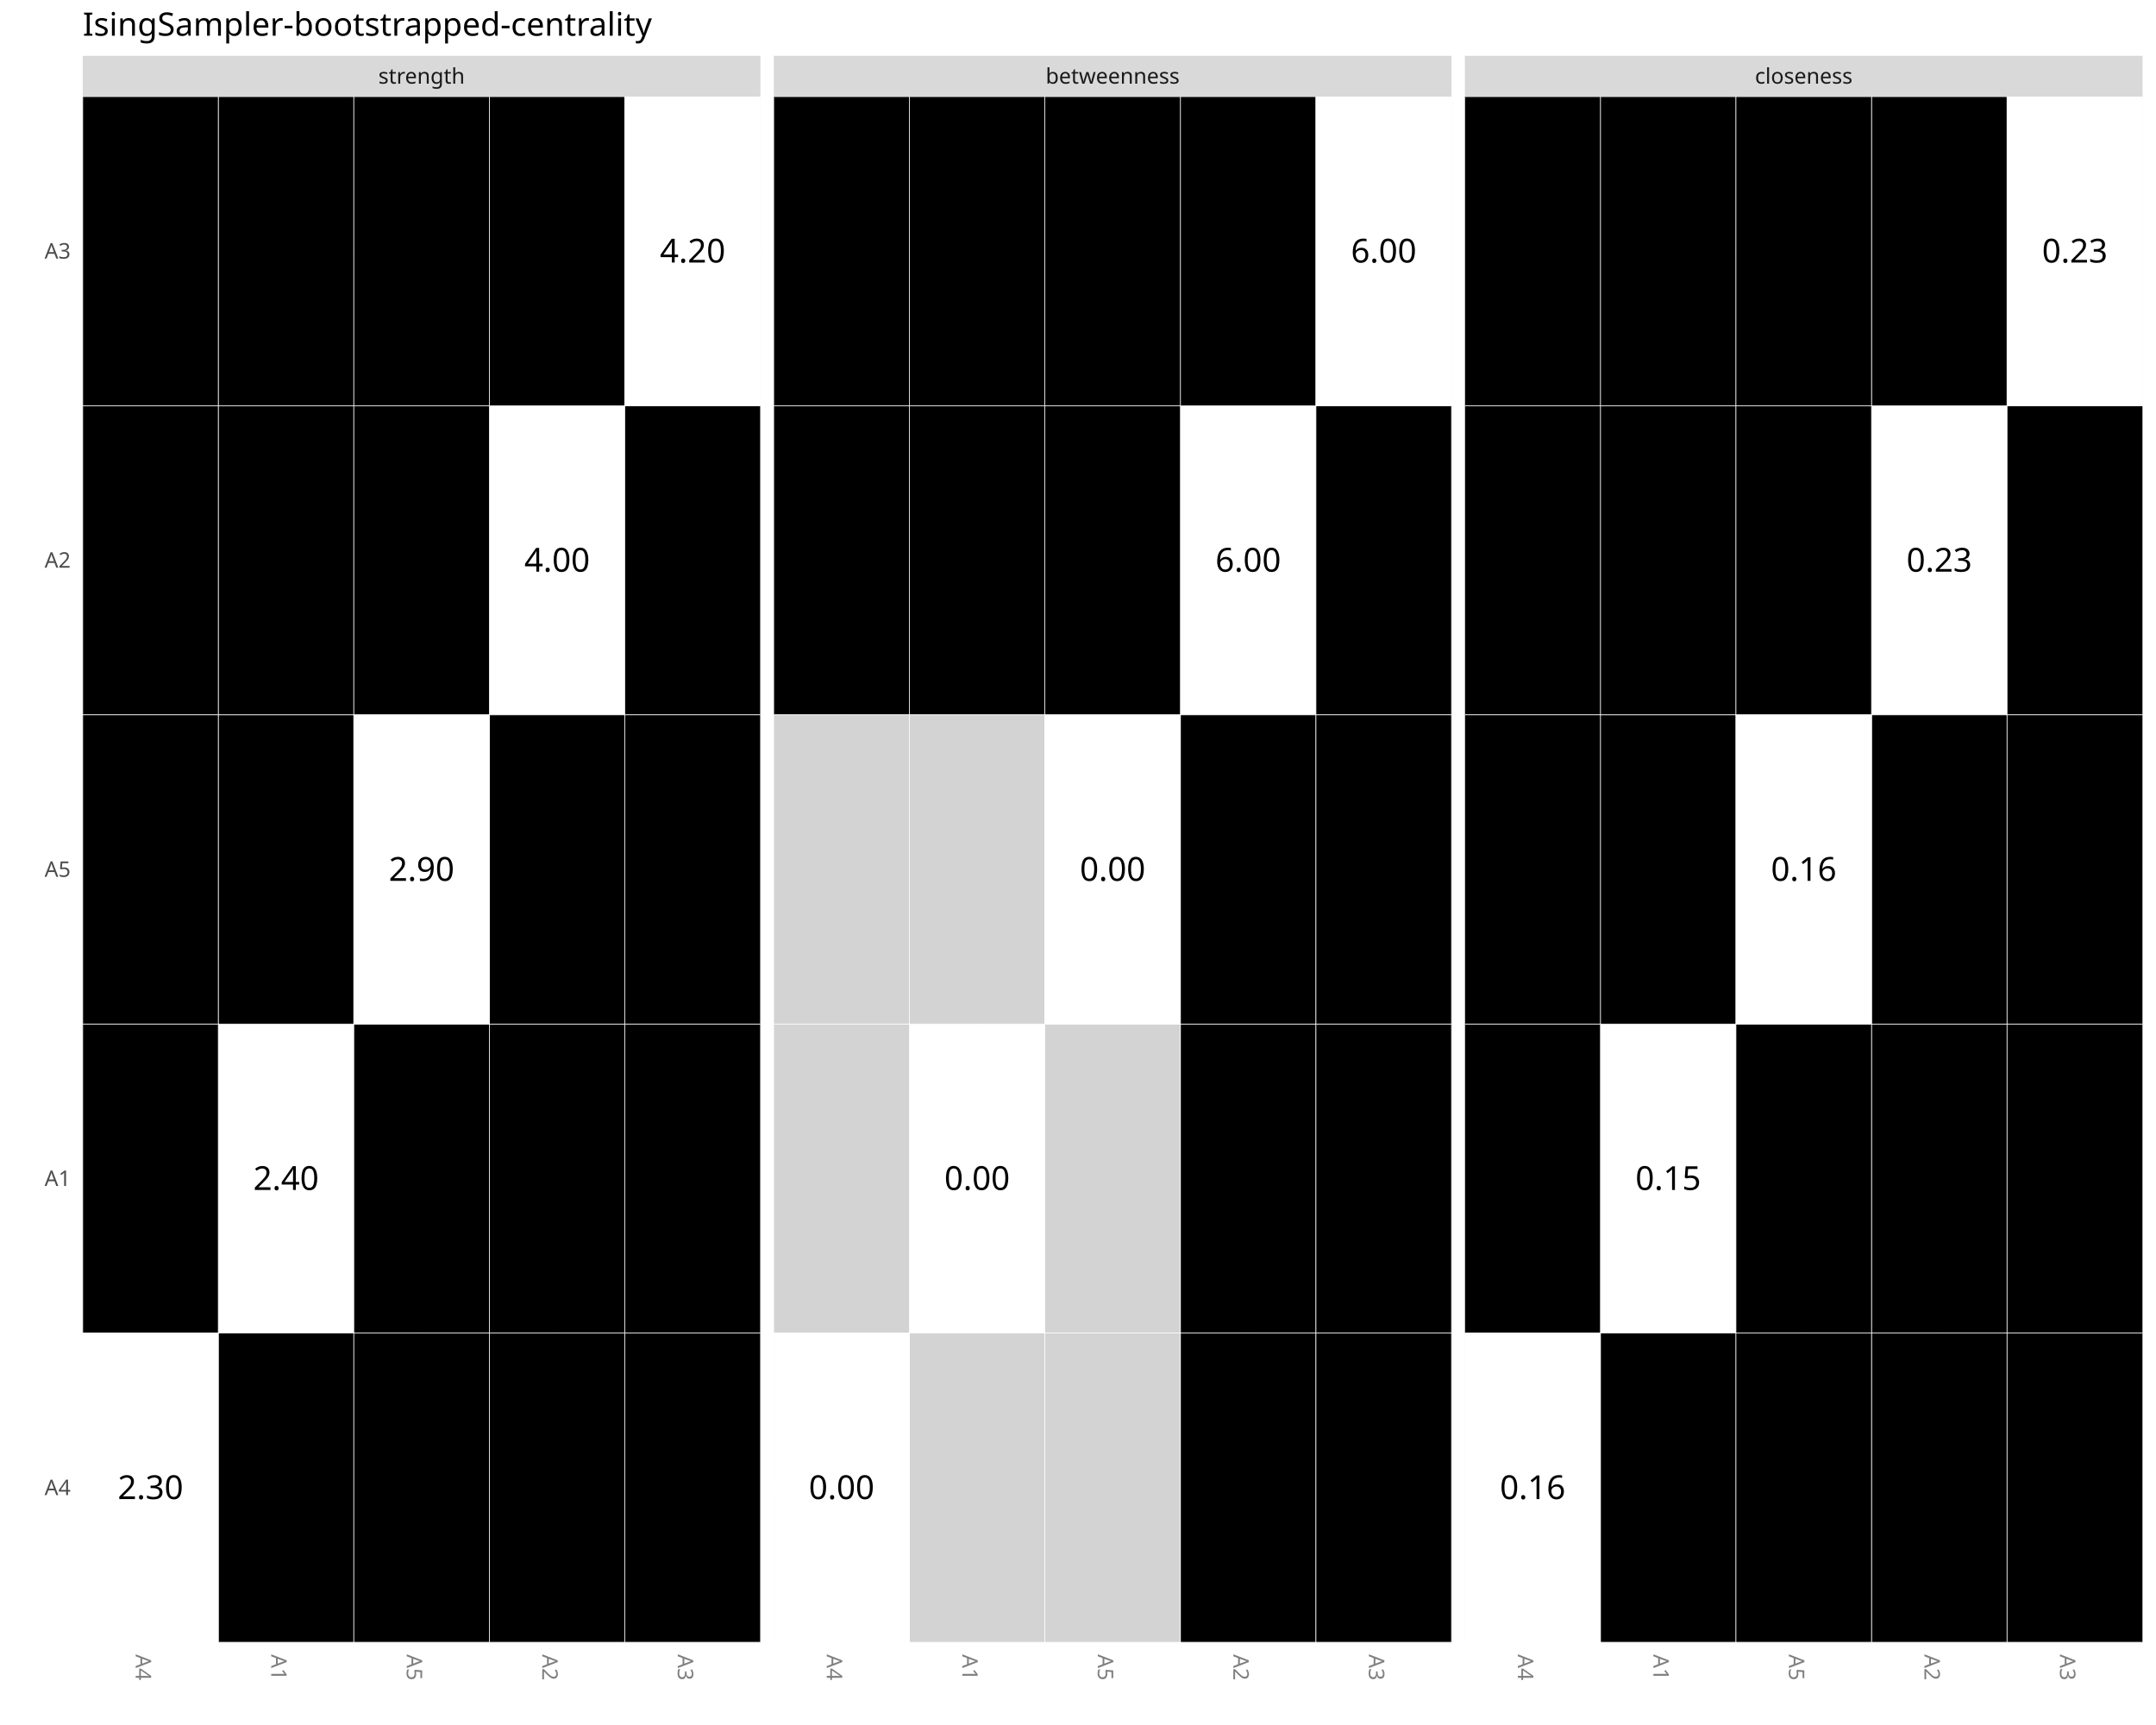
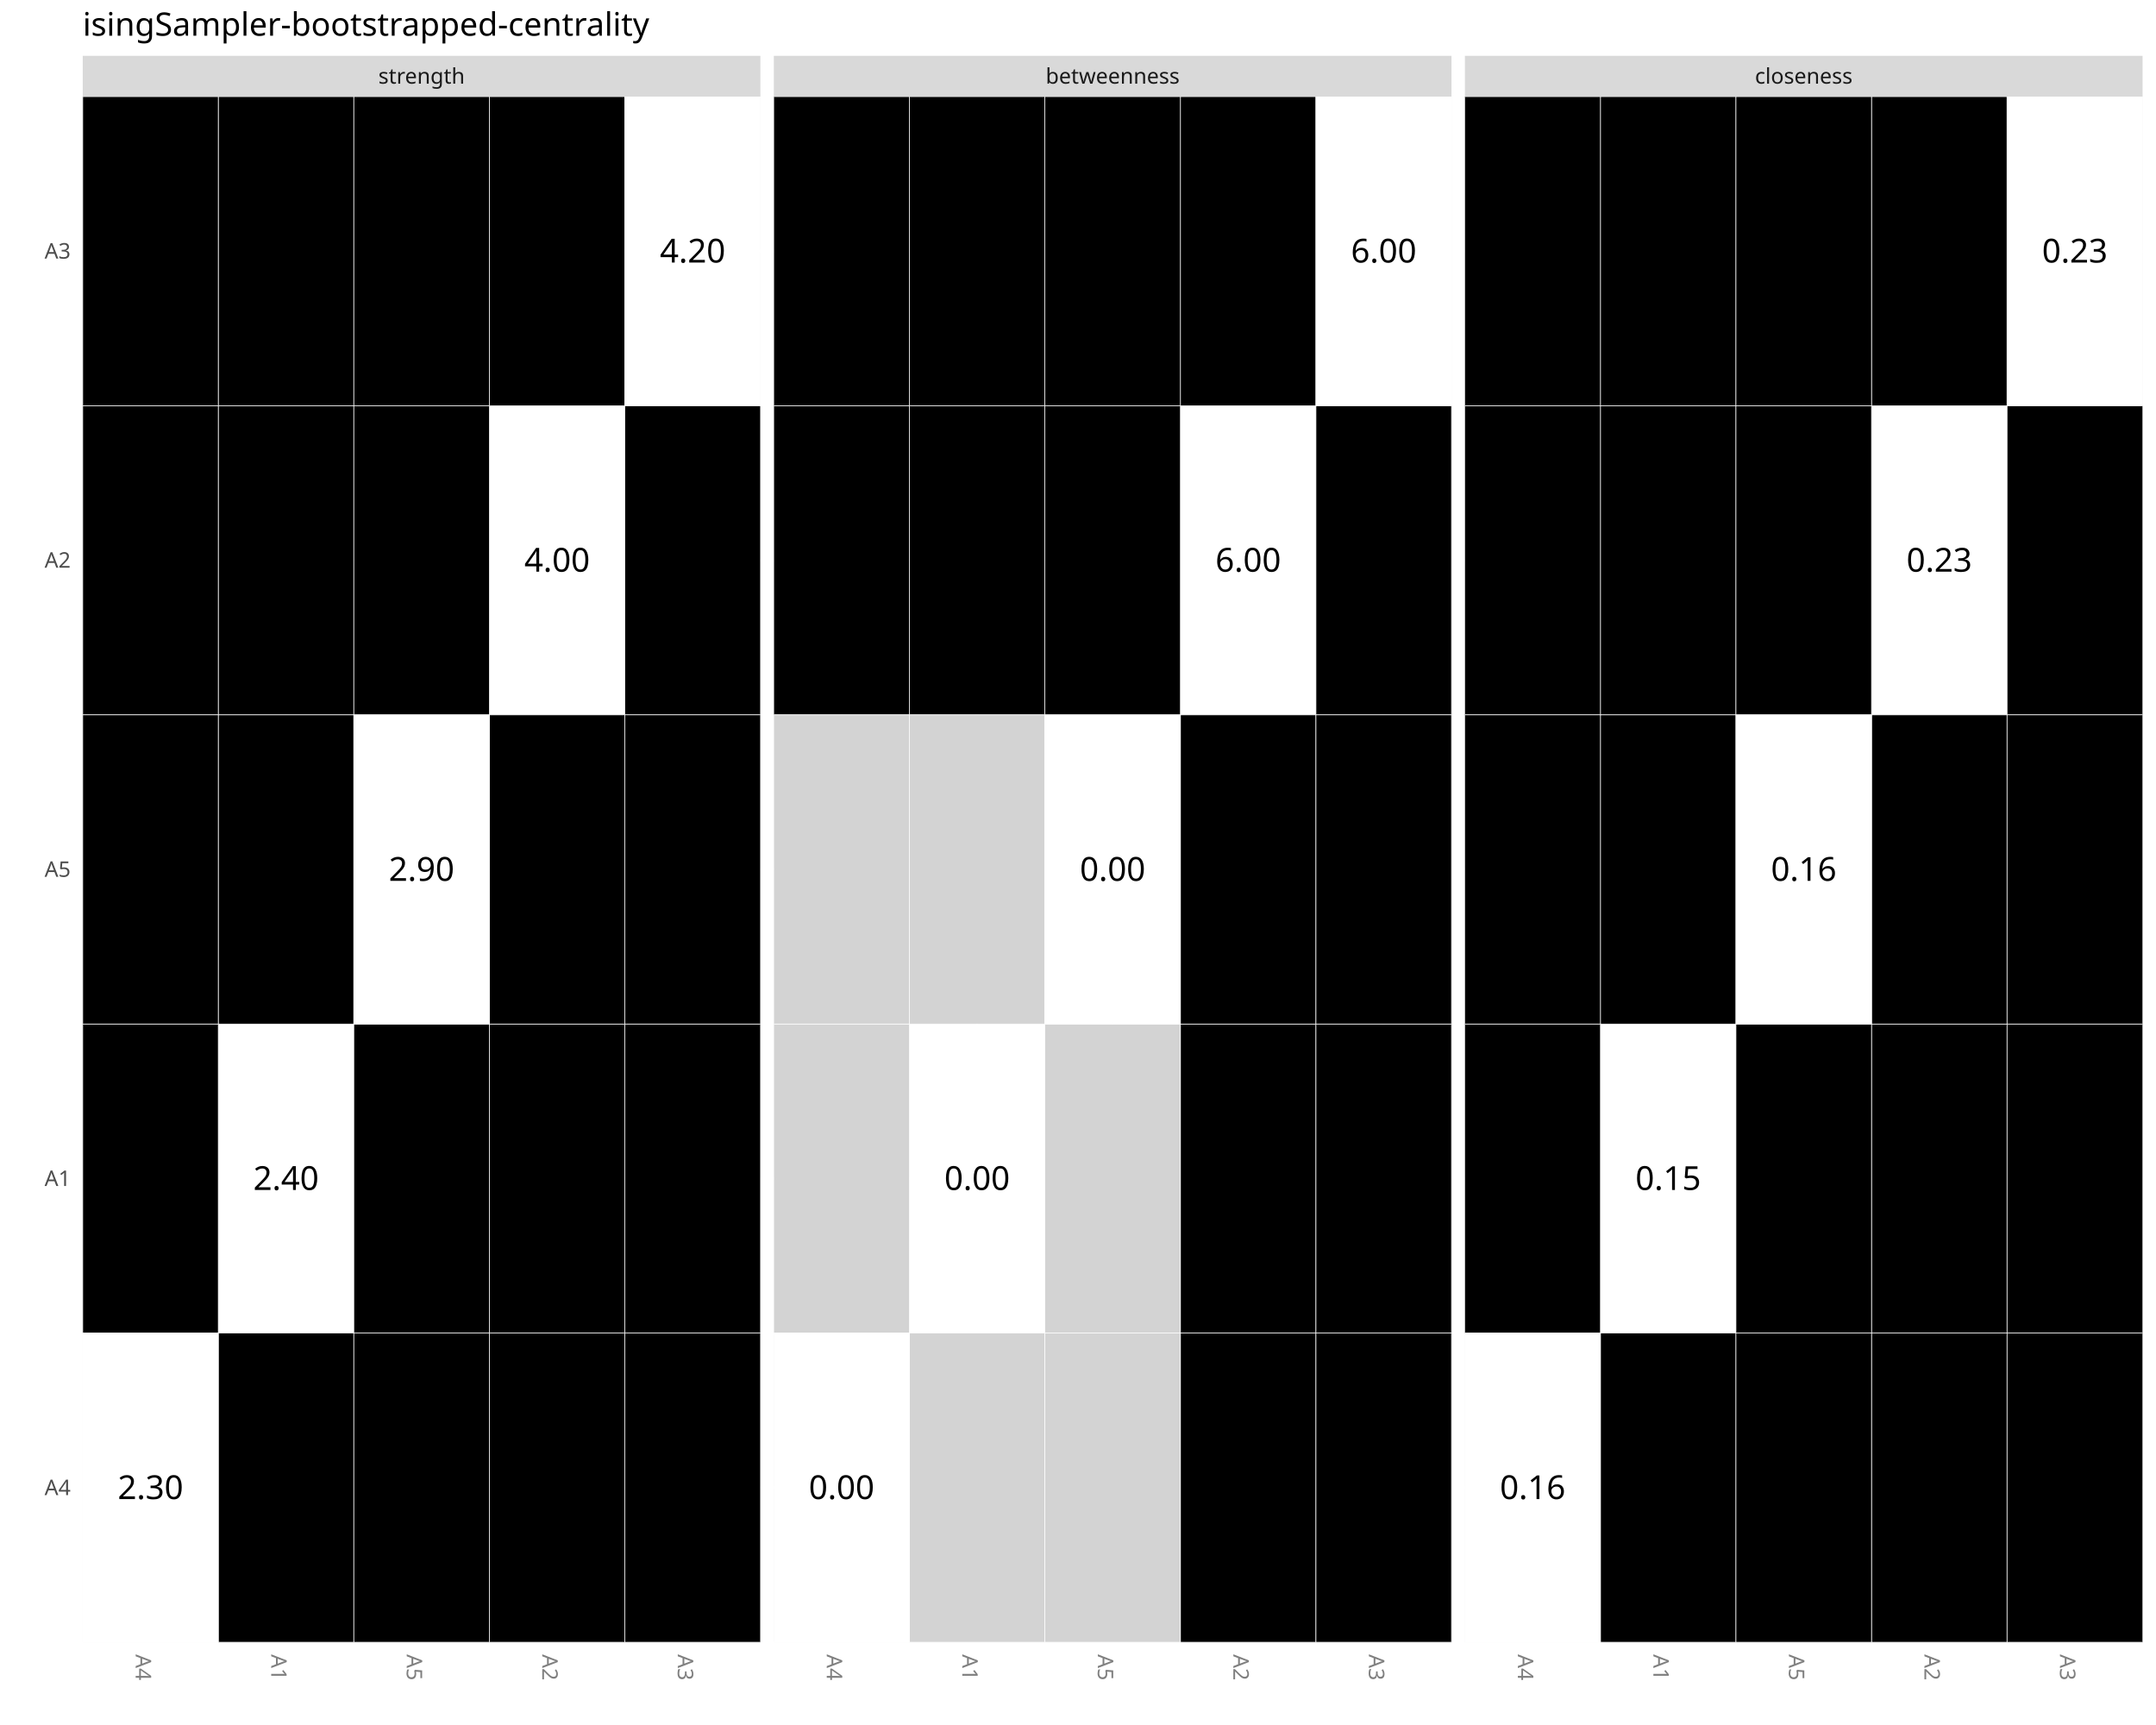
<svg xmlns="http://www.w3.org/2000/svg" class="svglite" data-engine-version="2.0" width="720.00pt" height="576.00pt" viewBox="0 0 720.00 576.00">
  <defs>
    <style type="text/css">
    .svglite line, .svglite polyline, .svglite polygon, .svglite path, .svglite rect, .svglite circle {
      fill: none;
      stroke: #000000;
      stroke-linecap: round;
      stroke-linejoin: round;
      stroke-miterlimit: 10.00;
    }
  </style>
  </defs>
  <rect width="100%" height="100%" style="stroke: none; fill: #FFFFFF;" />
  <defs>
    <clipPath id="cpMC4wMHw3MjAuMDB8MC4wMHw1NzYuMDA=">
      <rect x="0.00" y="0.00" width="720.00" height="576.00" />
    </clipPath>
  </defs>
  <g clip-path="url(#cpMC4wMHw3MjAuMDB8MC4wMHw1NzYuMDA=)">
    <rect x="0.00" y="0.00" width="720.00" height="576.00" style="stroke-width: 0.87; stroke: #FFFFFF; fill: #FFFFFF;" />
  </g>
  <defs>
    <clipPath id="cpMjcuNjN8MjUzLjk0fDMyLjI2fDU0OC4zNw==">
      <rect x="27.63" y="32.26" width="226.31" height="516.11" />
    </clipPath>
  </defs>
  <g clip-path="url(#cpMjcuNjN8MjUzLjk0fDMyLjI2fDU0OC4zNw==)">
    <rect x="27.63" y="32.26" width="226.31" height="516.11" style="stroke-width: 0.87; stroke: none; fill: #EBEBEB;" />
    <polyline points="27.63,496.76 253.94,496.76 " style="stroke-width: 0.87; stroke: #FFFFFF; stroke-linecap: butt;" />
    <polyline points="27.63,393.54 253.94,393.54 " style="stroke-width: 0.87; stroke: #FFFFFF; stroke-linecap: butt;" />
    <polyline points="27.63,290.32 253.94,290.32 " style="stroke-width: 0.87; stroke: #FFFFFF; stroke-linecap: butt;" />
    <polyline points="27.63,187.10 253.94,187.10 " style="stroke-width: 0.87; stroke: #FFFFFF; stroke-linecap: butt;" />
    <polyline points="27.63,83.87 253.94,83.87 " style="stroke-width: 0.87; stroke: #FFFFFF; stroke-linecap: butt;" />
    <polyline points="50.26,548.37 50.26,32.26 " style="stroke-width: 0.87; stroke: #FFFFFF; stroke-linecap: butt;" />
    <polyline points="95.52,548.37 95.52,32.26 " style="stroke-width: 0.87; stroke: #FFFFFF; stroke-linecap: butt;" />
    <polyline points="140.78,548.37 140.78,32.26 " style="stroke-width: 0.87; stroke: #FFFFFF; stroke-linecap: butt;" />
    <polyline points="186.05,548.37 186.05,32.26 " style="stroke-width: 0.87; stroke: #FFFFFF; stroke-linecap: butt;" />
    <polyline points="231.31,548.37 231.31,32.26 " style="stroke-width: 0.87; stroke: #FFFFFF; stroke-linecap: butt;" />
    <rect x="72.89" y="341.93" width="45.26" height="103.22" style="stroke-width: 0.21; stroke: #FFFFFF; stroke-linecap: square; stroke-linejoin: miter; fill: #FFFFFF;" />
    <rect x="72.89" y="135.49" width="45.26" height="103.22" style="stroke-width: 0.21; stroke: #FFFFFF; stroke-linecap: square; stroke-linejoin: miter; fill: #000000;" />
    <rect x="72.89" y="32.26" width="45.26" height="103.22" style="stroke-width: 0.21; stroke: #FFFFFF; stroke-linecap: square; stroke-linejoin: miter; fill: #000000;" />
    <rect x="72.89" y="445.15" width="45.26" height="103.22" style="stroke-width: 0.21; stroke: #FFFFFF; stroke-linecap: square; stroke-linejoin: miter; fill: #000000;" />
    <rect x="72.89" y="238.71" width="45.26" height="103.22" style="stroke-width: 0.21; stroke: #FFFFFF; stroke-linecap: square; stroke-linejoin: miter; fill: #000000;" />
    <rect x="163.41" y="341.93" width="45.26" height="103.22" style="stroke-width: 0.21; stroke: #FFFFFF; stroke-linecap: square; stroke-linejoin: miter; fill: #000000;" />
    <rect x="163.41" y="135.49" width="45.26" height="103.22" style="stroke-width: 0.21; stroke: #FFFFFF; stroke-linecap: square; stroke-linejoin: miter; fill: #FFFFFF;" />
    <rect x="163.41" y="32.26" width="45.26" height="103.22" style="stroke-width: 0.21; stroke: #FFFFFF; stroke-linecap: square; stroke-linejoin: miter; fill: #000000;" />
    <rect x="163.41" y="445.15" width="45.26" height="103.22" style="stroke-width: 0.21; stroke: #FFFFFF; stroke-linecap: square; stroke-linejoin: miter; fill: #000000;" />
    <rect x="163.41" y="238.71" width="45.26" height="103.22" style="stroke-width: 0.21; stroke: #FFFFFF; stroke-linecap: square; stroke-linejoin: miter; fill: #000000;" />
    <rect x="208.68" y="341.93" width="45.26" height="103.22" style="stroke-width: 0.21; stroke: #FFFFFF; stroke-linecap: square; stroke-linejoin: miter; fill: #000000;" />
    <rect x="208.68" y="135.49" width="45.26" height="103.22" style="stroke-width: 0.21; stroke: #FFFFFF; stroke-linecap: square; stroke-linejoin: miter; fill: #000000;" />
    <rect x="208.68" y="32.26" width="45.26" height="103.22" style="stroke-width: 0.21; stroke: #FFFFFF; stroke-linecap: square; stroke-linejoin: miter; fill: #FFFFFF;" />
    <rect x="208.68" y="445.15" width="45.26" height="103.22" style="stroke-width: 0.21; stroke: #FFFFFF; stroke-linecap: square; stroke-linejoin: miter; fill: #000000;" />
    <rect x="208.68" y="238.71" width="45.26" height="103.22" style="stroke-width: 0.21; stroke: #FFFFFF; stroke-linecap: square; stroke-linejoin: miter; fill: #000000;" />
    <rect x="27.63" y="341.93" width="45.26" height="103.22" style="stroke-width: 0.21; stroke: #FFFFFF; stroke-linecap: square; stroke-linejoin: miter; fill: #000000;" />
    <rect x="27.63" y="135.49" width="45.26" height="103.22" style="stroke-width: 0.21; stroke: #FFFFFF; stroke-linecap: square; stroke-linejoin: miter; fill: #000000;" />
    <rect x="27.63" y="32.26" width="45.26" height="103.22" style="stroke-width: 0.21; stroke: #FFFFFF; stroke-linecap: square; stroke-linejoin: miter; fill: #000000;" />
    <rect x="27.63" y="445.15" width="45.26" height="103.22" style="stroke-width: 0.21; stroke: #FFFFFF; stroke-linecap: square; stroke-linejoin: miter; fill: #FFFFFF;" />
    <rect x="27.63" y="238.71" width="45.26" height="103.22" style="stroke-width: 0.21; stroke: #FFFFFF; stroke-linecap: square; stroke-linejoin: miter; fill: #000000;" />
    <rect x="118.15" y="341.93" width="45.26" height="103.22" style="stroke-width: 0.21; stroke: #FFFFFF; stroke-linecap: square; stroke-linejoin: miter; fill: #000000;" />
    <rect x="118.15" y="135.49" width="45.26" height="103.22" style="stroke-width: 0.21; stroke: #FFFFFF; stroke-linecap: square; stroke-linejoin: miter; fill: #000000;" />
    <rect x="118.15" y="32.26" width="45.26" height="103.22" style="stroke-width: 0.21; stroke: #FFFFFF; stroke-linecap: square; stroke-linejoin: miter; fill: #000000;" />
    <rect x="118.15" y="445.15" width="45.26" height="103.22" style="stroke-width: 0.21; stroke: #FFFFFF; stroke-linecap: square; stroke-linejoin: miter; fill: #000000;" />
    <rect x="118.15" y="238.71" width="45.26" height="103.22" style="stroke-width: 0.21; stroke: #FFFFFF; stroke-linecap: square; stroke-linejoin: miter; fill: #FFFFFF;" />
    <text x="50.26" y="500.56" text-anchor="middle" style="font-size: 11.04px; font-family: sans;" textLength="21.49px" lengthAdjust="spacingAndGlyphs">2.30</text>
    <text x="95.52" y="397.34" text-anchor="middle" style="font-size: 11.04px; font-family: sans;" textLength="21.49px" lengthAdjust="spacingAndGlyphs">2.40</text>
    <text x="140.78" y="294.12" text-anchor="middle" style="font-size: 11.04px; font-family: sans;" textLength="21.49px" lengthAdjust="spacingAndGlyphs">2.90</text>
    <text x="186.05" y="190.89" text-anchor="middle" style="font-size: 11.04px; font-family: sans;" textLength="21.49px" lengthAdjust="spacingAndGlyphs">4.00</text>
    <text x="231.31" y="87.67" text-anchor="middle" style="font-size: 11.04px; font-family: sans;" textLength="21.49px" lengthAdjust="spacingAndGlyphs">4.20</text>
  </g>
  <g clip-path="url(#cpMC4wMHw3MjAuMDB8MC4wMHw1NzYuMDA=)">
</g>
  <defs>
    <clipPath id="cpMjU4LjQyfDQ4NC43M3wzMi4yNnw1NDguMzc=">
      <rect x="258.42" y="32.26" width="226.31" height="516.11" />
    </clipPath>
  </defs>
  <g clip-path="url(#cpMjU4LjQyfDQ4NC43M3wzMi4yNnw1NDguMzc=)">
    <rect x="258.42" y="32.26" width="226.31" height="516.11" style="stroke-width: 0.87; stroke: none; fill: #EBEBEB;" />
    <polyline points="258.42,496.76 484.73,496.76 " style="stroke-width: 0.87; stroke: #FFFFFF; stroke-linecap: butt;" />
    <polyline points="258.42,393.54 484.73,393.54 " style="stroke-width: 0.87; stroke: #FFFFFF; stroke-linecap: butt;" />
    <polyline points="258.42,290.32 484.73,290.32 " style="stroke-width: 0.87; stroke: #FFFFFF; stroke-linecap: butt;" />
    <polyline points="258.42,187.10 484.73,187.10 " style="stroke-width: 0.87; stroke: #FFFFFF; stroke-linecap: butt;" />
    <polyline points="258.42,83.87 484.73,83.87 " style="stroke-width: 0.87; stroke: #FFFFFF; stroke-linecap: butt;" />
    <polyline points="281.05,548.37 281.05,32.26 " style="stroke-width: 0.87; stroke: #FFFFFF; stroke-linecap: butt;" />
    <polyline points="326.31,548.37 326.31,32.26 " style="stroke-width: 0.87; stroke: #FFFFFF; stroke-linecap: butt;" />
    <polyline points="371.57,548.37 371.57,32.26 " style="stroke-width: 0.87; stroke: #FFFFFF; stroke-linecap: butt;" />
    <polyline points="416.83,548.37 416.83,32.26 " style="stroke-width: 0.87; stroke: #FFFFFF; stroke-linecap: butt;" />
    <polyline points="462.10,548.37 462.10,32.26 " style="stroke-width: 0.87; stroke: #FFFFFF; stroke-linecap: butt;" />
    <rect x="303.68" y="341.93" width="45.26" height="103.22" style="stroke-width: 0.21; stroke: #FFFFFF; stroke-linecap: square; stroke-linejoin: miter; fill: #FFFFFF;" />
    <rect x="303.68" y="135.49" width="45.26" height="103.22" style="stroke-width: 0.21; stroke: #FFFFFF; stroke-linecap: square; stroke-linejoin: miter; fill: #000000;" />
    <rect x="303.68" y="32.26" width="45.26" height="103.22" style="stroke-width: 0.21; stroke: #FFFFFF; stroke-linecap: square; stroke-linejoin: miter; fill: #000000;" />
    <rect x="303.68" y="445.15" width="45.26" height="103.22" style="stroke-width: 0.21; stroke: #FFFFFF; stroke-linecap: square; stroke-linejoin: miter; fill: #D3D3D3;" />
    <rect x="303.68" y="238.71" width="45.26" height="103.22" style="stroke-width: 0.21; stroke: #FFFFFF; stroke-linecap: square; stroke-linejoin: miter; fill: #D3D3D3;" />
    <rect x="394.20" y="341.93" width="45.26" height="103.22" style="stroke-width: 0.21; stroke: #FFFFFF; stroke-linecap: square; stroke-linejoin: miter; fill: #000000;" />
    <rect x="394.20" y="135.49" width="45.26" height="103.22" style="stroke-width: 0.21; stroke: #FFFFFF; stroke-linecap: square; stroke-linejoin: miter; fill: #FFFFFF;" />
    <rect x="394.20" y="32.26" width="45.26" height="103.22" style="stroke-width: 0.21; stroke: #FFFFFF; stroke-linecap: square; stroke-linejoin: miter; fill: #000000;" />
    <rect x="394.20" y="445.15" width="45.26" height="103.22" style="stroke-width: 0.21; stroke: #FFFFFF; stroke-linecap: square; stroke-linejoin: miter; fill: #000000;" />
    <rect x="394.20" y="238.71" width="45.26" height="103.22" style="stroke-width: 0.21; stroke: #FFFFFF; stroke-linecap: square; stroke-linejoin: miter; fill: #000000;" />
    <rect x="439.47" y="341.93" width="45.26" height="103.22" style="stroke-width: 0.21; stroke: #FFFFFF; stroke-linecap: square; stroke-linejoin: miter; fill: #000000;" />
    <rect x="439.47" y="135.49" width="45.26" height="103.22" style="stroke-width: 0.21; stroke: #FFFFFF; stroke-linecap: square; stroke-linejoin: miter; fill: #000000;" />
    <rect x="439.47" y="32.26" width="45.26" height="103.22" style="stroke-width: 0.21; stroke: #FFFFFF; stroke-linecap: square; stroke-linejoin: miter; fill: #FFFFFF;" />
    <rect x="439.47" y="445.15" width="45.26" height="103.22" style="stroke-width: 0.21; stroke: #FFFFFF; stroke-linecap: square; stroke-linejoin: miter; fill: #000000;" />
    <rect x="439.47" y="238.71" width="45.26" height="103.22" style="stroke-width: 0.21; stroke: #FFFFFF; stroke-linecap: square; stroke-linejoin: miter; fill: #000000;" />
    <rect x="258.42" y="341.93" width="45.26" height="103.22" style="stroke-width: 0.21; stroke: #FFFFFF; stroke-linecap: square; stroke-linejoin: miter; fill: #D3D3D3;" />
    <rect x="258.42" y="135.49" width="45.26" height="103.22" style="stroke-width: 0.21; stroke: #FFFFFF; stroke-linecap: square; stroke-linejoin: miter; fill: #000000;" />
    <rect x="258.42" y="32.26" width="45.26" height="103.22" style="stroke-width: 0.21; stroke: #FFFFFF; stroke-linecap: square; stroke-linejoin: miter; fill: #000000;" />
    <rect x="258.42" y="445.15" width="45.26" height="103.22" style="stroke-width: 0.21; stroke: #FFFFFF; stroke-linecap: square; stroke-linejoin: miter; fill: #FFFFFF;" />
    <rect x="258.42" y="238.71" width="45.26" height="103.22" style="stroke-width: 0.21; stroke: #FFFFFF; stroke-linecap: square; stroke-linejoin: miter; fill: #D3D3D3;" />
    <rect x="348.94" y="341.93" width="45.26" height="103.22" style="stroke-width: 0.21; stroke: #FFFFFF; stroke-linecap: square; stroke-linejoin: miter; fill: #D3D3D3;" />
    <rect x="348.94" y="135.49" width="45.26" height="103.22" style="stroke-width: 0.21; stroke: #FFFFFF; stroke-linecap: square; stroke-linejoin: miter; fill: #000000;" />
    <rect x="348.94" y="32.26" width="45.26" height="103.22" style="stroke-width: 0.21; stroke: #FFFFFF; stroke-linecap: square; stroke-linejoin: miter; fill: #000000;" />
    <rect x="348.94" y="445.15" width="45.26" height="103.22" style="stroke-width: 0.21; stroke: #FFFFFF; stroke-linecap: square; stroke-linejoin: miter; fill: #D3D3D3;" />
    <rect x="348.94" y="238.71" width="45.26" height="103.22" style="stroke-width: 0.21; stroke: #FFFFFF; stroke-linecap: square; stroke-linejoin: miter; fill: #FFFFFF;" />
    <text x="326.31" y="397.34" text-anchor="middle" style="font-size: 11.04px; font-family: sans;" textLength="21.49px" lengthAdjust="spacingAndGlyphs">0.00</text>
    <text x="281.05" y="500.56" text-anchor="middle" style="font-size: 11.04px; font-family: sans;" textLength="21.49px" lengthAdjust="spacingAndGlyphs">0.00</text>
    <text x="371.57" y="294.12" text-anchor="middle" style="font-size: 11.04px; font-family: sans;" textLength="21.49px" lengthAdjust="spacingAndGlyphs">0.00</text>
    <text x="416.83" y="190.89" text-anchor="middle" style="font-size: 11.04px; font-family: sans;" textLength="21.49px" lengthAdjust="spacingAndGlyphs">6.00</text>
    <text x="462.10" y="87.67" text-anchor="middle" style="font-size: 11.04px; font-family: sans;" textLength="21.49px" lengthAdjust="spacingAndGlyphs">6.00</text>
  </g>
  <g clip-path="url(#cpMC4wMHw3MjAuMDB8MC4wMHw1NzYuMDA=)">
</g>
  <defs>
    <clipPath id="cpNDg5LjIxfDcxNS41MnwzMi4yNnw1NDguMzc=">
      <rect x="489.21" y="32.26" width="226.31" height="516.11" />
    </clipPath>
  </defs>
  <g clip-path="url(#cpNDg5LjIxfDcxNS41MnwzMi4yNnw1NDguMzc=)">
    <rect x="489.21" y="32.26" width="226.31" height="516.11" style="stroke-width: 0.87; stroke: none; fill: #EBEBEB;" />
    <polyline points="489.21,496.76 715.52,496.76 " style="stroke-width: 0.87; stroke: #FFFFFF; stroke-linecap: butt;" />
    <polyline points="489.21,393.54 715.52,393.54 " style="stroke-width: 0.87; stroke: #FFFFFF; stroke-linecap: butt;" />
    <polyline points="489.21,290.32 715.52,290.32 " style="stroke-width: 0.87; stroke: #FFFFFF; stroke-linecap: butt;" />
    <polyline points="489.21,187.10 715.52,187.10 " style="stroke-width: 0.87; stroke: #FFFFFF; stroke-linecap: butt;" />
    <polyline points="489.21,83.87 715.52,83.87 " style="stroke-width: 0.87; stroke: #FFFFFF; stroke-linecap: butt;" />
    <polyline points="511.84,548.37 511.84,32.26 " style="stroke-width: 0.87; stroke: #FFFFFF; stroke-linecap: butt;" />
    <polyline points="557.10,548.37 557.10,32.26 " style="stroke-width: 0.87; stroke: #FFFFFF; stroke-linecap: butt;" />
    <polyline points="602.36,548.37 602.36,32.26 " style="stroke-width: 0.87; stroke: #FFFFFF; stroke-linecap: butt;" />
    <polyline points="647.62,548.37 647.62,32.26 " style="stroke-width: 0.87; stroke: #FFFFFF; stroke-linecap: butt;" />
    <polyline points="692.89,548.37 692.89,32.26 " style="stroke-width: 0.87; stroke: #FFFFFF; stroke-linecap: butt;" />
    <rect x="534.47" y="341.93" width="45.26" height="103.22" style="stroke-width: 0.21; stroke: #FFFFFF; stroke-linecap: square; stroke-linejoin: miter; fill: #FFFFFF;" />
    <rect x="534.47" y="135.49" width="45.26" height="103.22" style="stroke-width: 0.21; stroke: #FFFFFF; stroke-linecap: square; stroke-linejoin: miter; fill: #000000;" />
    <rect x="534.47" y="32.26" width="45.26" height="103.22" style="stroke-width: 0.21; stroke: #FFFFFF; stroke-linecap: square; stroke-linejoin: miter; fill: #000000;" />
    <rect x="534.47" y="445.15" width="45.26" height="103.22" style="stroke-width: 0.21; stroke: #FFFFFF; stroke-linecap: square; stroke-linejoin: miter; fill: #000000;" />
    <rect x="534.47" y="238.71" width="45.26" height="103.22" style="stroke-width: 0.21; stroke: #FFFFFF; stroke-linecap: square; stroke-linejoin: miter; fill: #000000;" />
    <rect x="624.99" y="341.93" width="45.26" height="103.22" style="stroke-width: 0.21; stroke: #FFFFFF; stroke-linecap: square; stroke-linejoin: miter; fill: #000000;" />
    <rect x="624.99" y="135.49" width="45.26" height="103.22" style="stroke-width: 0.21; stroke: #FFFFFF; stroke-linecap: square; stroke-linejoin: miter; fill: #FFFFFF;" />
    <rect x="624.99" y="32.26" width="45.26" height="103.22" style="stroke-width: 0.21; stroke: #FFFFFF; stroke-linecap: square; stroke-linejoin: miter; fill: #000000;" />
    <rect x="624.99" y="445.15" width="45.26" height="103.22" style="stroke-width: 0.21; stroke: #FFFFFF; stroke-linecap: square; stroke-linejoin: miter; fill: #000000;" />
    <rect x="624.99" y="238.71" width="45.26" height="103.22" style="stroke-width: 0.21; stroke: #FFFFFF; stroke-linecap: square; stroke-linejoin: miter; fill: #000000;" />
    <rect x="670.26" y="341.93" width="45.26" height="103.22" style="stroke-width: 0.21; stroke: #FFFFFF; stroke-linecap: square; stroke-linejoin: miter; fill: #000000;" />
    <rect x="670.26" y="135.49" width="45.26" height="103.22" style="stroke-width: 0.21; stroke: #FFFFFF; stroke-linecap: square; stroke-linejoin: miter; fill: #000000;" />
    <rect x="670.26" y="32.26" width="45.26" height="103.22" style="stroke-width: 0.21; stroke: #FFFFFF; stroke-linecap: square; stroke-linejoin: miter; fill: #FFFFFF;" />
    <rect x="670.26" y="445.15" width="45.26" height="103.22" style="stroke-width: 0.21; stroke: #FFFFFF; stroke-linecap: square; stroke-linejoin: miter; fill: #000000;" />
    <rect x="670.26" y="238.71" width="45.26" height="103.22" style="stroke-width: 0.21; stroke: #FFFFFF; stroke-linecap: square; stroke-linejoin: miter; fill: #000000;" />
    <rect x="489.21" y="341.93" width="45.26" height="103.22" style="stroke-width: 0.21; stroke: #FFFFFF; stroke-linecap: square; stroke-linejoin: miter; fill: #000000;" />
    <rect x="489.21" y="135.49" width="45.26" height="103.22" style="stroke-width: 0.21; stroke: #FFFFFF; stroke-linecap: square; stroke-linejoin: miter; fill: #000000;" />
    <rect x="489.21" y="32.26" width="45.26" height="103.22" style="stroke-width: 0.21; stroke: #FFFFFF; stroke-linecap: square; stroke-linejoin: miter; fill: #000000;" />
    <rect x="489.21" y="445.15" width="45.26" height="103.22" style="stroke-width: 0.21; stroke: #FFFFFF; stroke-linecap: square; stroke-linejoin: miter; fill: #FFFFFF;" />
    <rect x="489.21" y="238.71" width="45.26" height="103.22" style="stroke-width: 0.21; stroke: #FFFFFF; stroke-linecap: square; stroke-linejoin: miter; fill: #000000;" />
    <rect x="579.73" y="341.93" width="45.26" height="103.22" style="stroke-width: 0.21; stroke: #FFFFFF; stroke-linecap: square; stroke-linejoin: miter; fill: #000000;" />
    <rect x="579.73" y="135.49" width="45.26" height="103.22" style="stroke-width: 0.21; stroke: #FFFFFF; stroke-linecap: square; stroke-linejoin: miter; fill: #000000;" />
    <rect x="579.73" y="32.26" width="45.26" height="103.22" style="stroke-width: 0.21; stroke: #FFFFFF; stroke-linecap: square; stroke-linejoin: miter; fill: #000000;" />
    <rect x="579.73" y="445.15" width="45.26" height="103.22" style="stroke-width: 0.21; stroke: #FFFFFF; stroke-linecap: square; stroke-linejoin: miter; fill: #000000;" />
    <rect x="579.73" y="238.71" width="45.26" height="103.22" style="stroke-width: 0.21; stroke: #FFFFFF; stroke-linecap: square; stroke-linejoin: miter; fill: #FFFFFF;" />
    <text x="557.10" y="397.34" text-anchor="middle" style="font-size: 11.04px; font-family: sans;" textLength="21.49px" lengthAdjust="spacingAndGlyphs">0.15</text>
    <text x="511.84" y="500.56" text-anchor="middle" style="font-size: 11.04px; font-family: sans;" textLength="21.49px" lengthAdjust="spacingAndGlyphs">0.16</text>
    <text x="602.36" y="294.12" text-anchor="middle" style="font-size: 11.04px; font-family: sans;" textLength="21.49px" lengthAdjust="spacingAndGlyphs">0.16</text>
    <text x="692.89" y="87.67" text-anchor="middle" style="font-size: 11.04px; font-family: sans;" textLength="21.49px" lengthAdjust="spacingAndGlyphs">0.23</text>
    <text x="647.62" y="190.89" text-anchor="middle" style="font-size: 11.04px; font-family: sans;" textLength="21.49px" lengthAdjust="spacingAndGlyphs">0.23</text>
  </g>
  <g clip-path="url(#cpMC4wMHw3MjAuMDB8MC4wMHw1NzYuMDA=)">
</g>
  <defs>
    <clipPath id="cpMjcuNjN8MjUzLjk0fDE4LjY0fDMyLjI2">
      <rect x="27.63" y="18.64" width="226.31" height="13.62" />
    </clipPath>
  </defs>
  <g clip-path="url(#cpMjcuNjN8MjUzLjk0fDE4LjY0fDMyLjI2)">
    <rect x="27.63" y="18.64" width="226.31" height="13.62" style="stroke-width: 0.87; stroke: none; fill: #D9D9D9;" />
    <text x="140.78" y="27.93" text-anchor="middle" style="font-size: 7.20px; fill: #1A1A1A; font-family: sans;" textLength="26.02px" lengthAdjust="spacingAndGlyphs">strength</text>
  </g>
  <g clip-path="url(#cpMC4wMHw3MjAuMDB8MC4wMHw1NzYuMDA=)">
</g>
  <defs>
    <clipPath id="cpMjU4LjQyfDQ4NC43M3wxOC42NHwzMi4yNg==">
      <rect x="258.42" y="18.64" width="226.31" height="13.62" />
    </clipPath>
  </defs>
  <g clip-path="url(#cpMjU4LjQyfDQ4NC43M3wxOC42NHwzMi4yNg==)">
    <rect x="258.42" y="18.64" width="226.31" height="13.62" style="stroke-width: 0.87; stroke: none; fill: #D9D9D9;" />
    <text x="371.57" y="27.93" text-anchor="middle" style="font-size: 7.20px; fill: #1A1A1A; font-family: sans;" textLength="42.44px" lengthAdjust="spacingAndGlyphs">betweenness</text>
  </g>
  <g clip-path="url(#cpMC4wMHw3MjAuMDB8MC4wMHw1NzYuMDA=)">
</g>
  <defs>
    <clipPath id="cpNDg5LjIxfDcxNS41MnwxOC42NHwzMi4yNg==">
      <rect x="489.21" y="18.64" width="226.31" height="13.62" />
    </clipPath>
  </defs>
  <g clip-path="url(#cpNDg5LjIxfDcxNS41MnwxOC42NHwzMi4yNg==)">
    <rect x="489.21" y="18.64" width="226.31" height="13.62" style="stroke-width: 0.87; stroke: none; fill: #D9D9D9;" />
    <text x="602.36" y="27.93" text-anchor="middle" style="font-size: 7.20px; fill: #1A1A1A; font-family: sans;" textLength="32.03px" lengthAdjust="spacingAndGlyphs">closeness</text>
  </g>
  <g clip-path="url(#cpMC4wMHw3MjAuMDB8MC4wMHw1NzYuMDA=)">
    <text transform="translate(45.31,552.40) rotate(-270)" style="font-size: 7.20px; fill: #7F7F7F; font-family: sans;" textLength="8.81px" lengthAdjust="spacingAndGlyphs">A4</text>
    <text transform="translate(90.57,552.40) rotate(-270)" style="font-size: 7.20px; fill: #7F7F7F; font-family: sans;" textLength="8.81px" lengthAdjust="spacingAndGlyphs">A1</text>
    <text transform="translate(135.83,552.40) rotate(-270)" style="font-size: 7.20px; fill: #7F7F7F; font-family: sans;" textLength="8.81px" lengthAdjust="spacingAndGlyphs">A5</text>
    <text transform="translate(181.09,552.40) rotate(-270)" style="font-size: 7.20px; fill: #7F7F7F; font-family: sans;" textLength="8.81px" lengthAdjust="spacingAndGlyphs">A2</text>
    <text transform="translate(226.35,552.40) rotate(-270)" style="font-size: 7.20px; fill: #7F7F7F; font-family: sans;" textLength="8.81px" lengthAdjust="spacingAndGlyphs">A3</text>
    <text transform="translate(276.10,552.40) rotate(-270)" style="font-size: 7.20px; fill: #7F7F7F; font-family: sans;" textLength="8.81px" lengthAdjust="spacingAndGlyphs">A4</text>
    <text transform="translate(321.36,552.40) rotate(-270)" style="font-size: 7.20px; fill: #7F7F7F; font-family: sans;" textLength="8.81px" lengthAdjust="spacingAndGlyphs">A1</text>
    <text transform="translate(366.62,552.40) rotate(-270)" style="font-size: 7.20px; fill: #7F7F7F; font-family: sans;" textLength="8.81px" lengthAdjust="spacingAndGlyphs">A5</text>
    <text transform="translate(411.88,552.40) rotate(-270)" style="font-size: 7.20px; fill: #7F7F7F; font-family: sans;" textLength="8.81px" lengthAdjust="spacingAndGlyphs">A2</text>
    <text transform="translate(457.14,552.40) rotate(-270)" style="font-size: 7.20px; fill: #7F7F7F; font-family: sans;" textLength="8.81px" lengthAdjust="spacingAndGlyphs">A3</text>
    <text transform="translate(506.89,552.40) rotate(-270)" style="font-size: 7.20px; fill: #7F7F7F; font-family: sans;" textLength="8.81px" lengthAdjust="spacingAndGlyphs">A4</text>
    <text transform="translate(552.15,552.40) rotate(-270)" style="font-size: 7.20px; fill: #7F7F7F; font-family: sans;" textLength="8.81px" lengthAdjust="spacingAndGlyphs">A1</text>
    <text transform="translate(597.41,552.40) rotate(-270)" style="font-size: 7.20px; fill: #7F7F7F; font-family: sans;" textLength="8.81px" lengthAdjust="spacingAndGlyphs">A5</text>
    <text transform="translate(642.67,552.40) rotate(-270)" style="font-size: 7.20px; fill: #7F7F7F; font-family: sans;" textLength="8.81px" lengthAdjust="spacingAndGlyphs">A2</text>
    <text transform="translate(687.93,552.40) rotate(-270)" style="font-size: 7.20px; fill: #7F7F7F; font-family: sans;" textLength="8.81px" lengthAdjust="spacingAndGlyphs">A3</text>
    <text x="23.60" y="499.24" text-anchor="end" style="font-size: 7.20px; fill: #4D4D4D; font-family: sans;" textLength="8.81px" lengthAdjust="spacingAndGlyphs">A4</text>
    <text x="23.60" y="396.02" text-anchor="end" style="font-size: 7.20px; fill: #4D4D4D; font-family: sans;" textLength="8.81px" lengthAdjust="spacingAndGlyphs">A1</text>
    <text x="23.60" y="292.79" text-anchor="end" style="font-size: 7.20px; fill: #4D4D4D; font-family: sans;" textLength="8.81px" lengthAdjust="spacingAndGlyphs">A5</text>
    <text x="23.60" y="189.57" text-anchor="end" style="font-size: 7.20px; fill: #4D4D4D; font-family: sans;" textLength="8.81px" lengthAdjust="spacingAndGlyphs">A2</text>
    <text x="23.60" y="86.35" text-anchor="end" style="font-size: 7.20px; fill: #4D4D4D; font-family: sans;" textLength="8.81px" lengthAdjust="spacingAndGlyphs">A3</text>
-     <text x="27.63" y="11.92" style="font-size: 10.80px; font-family: sans;" textLength="176.51px" lengthAdjust="spacingAndGlyphs">IsingSampler-bootstrapped-centrality</text>
+     <text x="27.63" y="11.92" style="font-size: 10.80px; font-family: sans;" textLength="175.91px" lengthAdjust="spacingAndGlyphs">isingSampler-bootstrapped-centrality</text>
  </g>
</svg>
